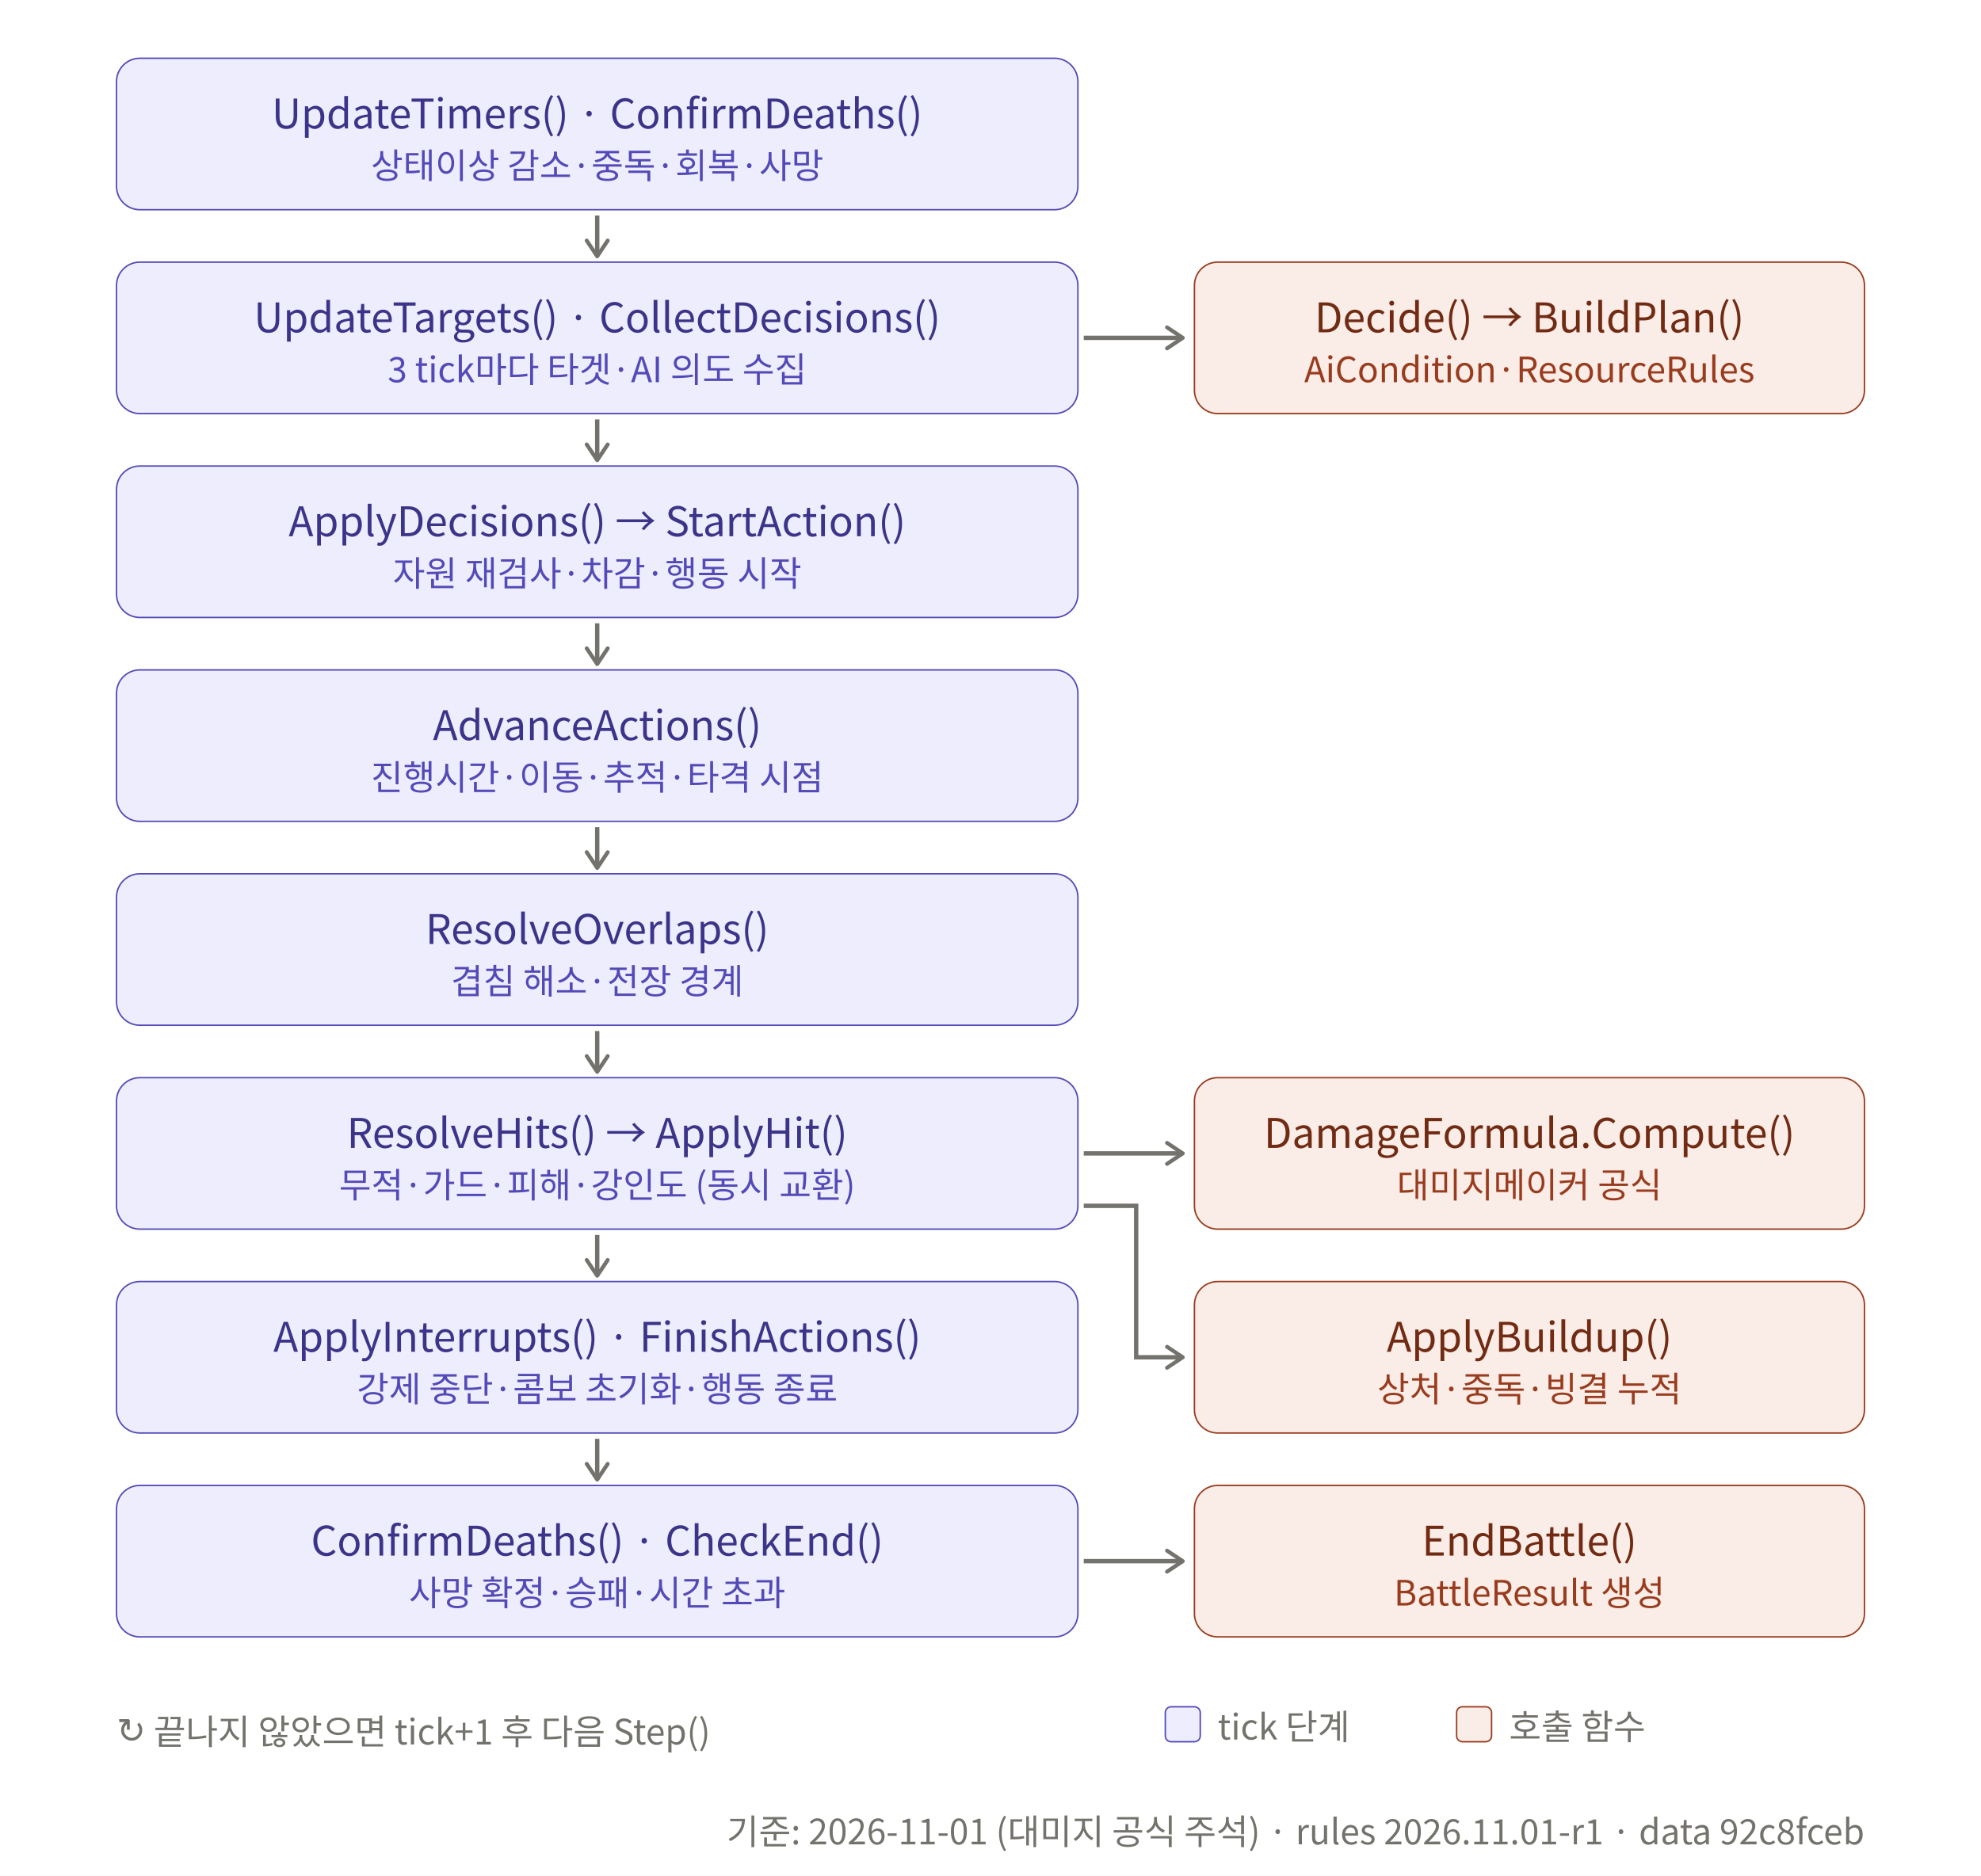
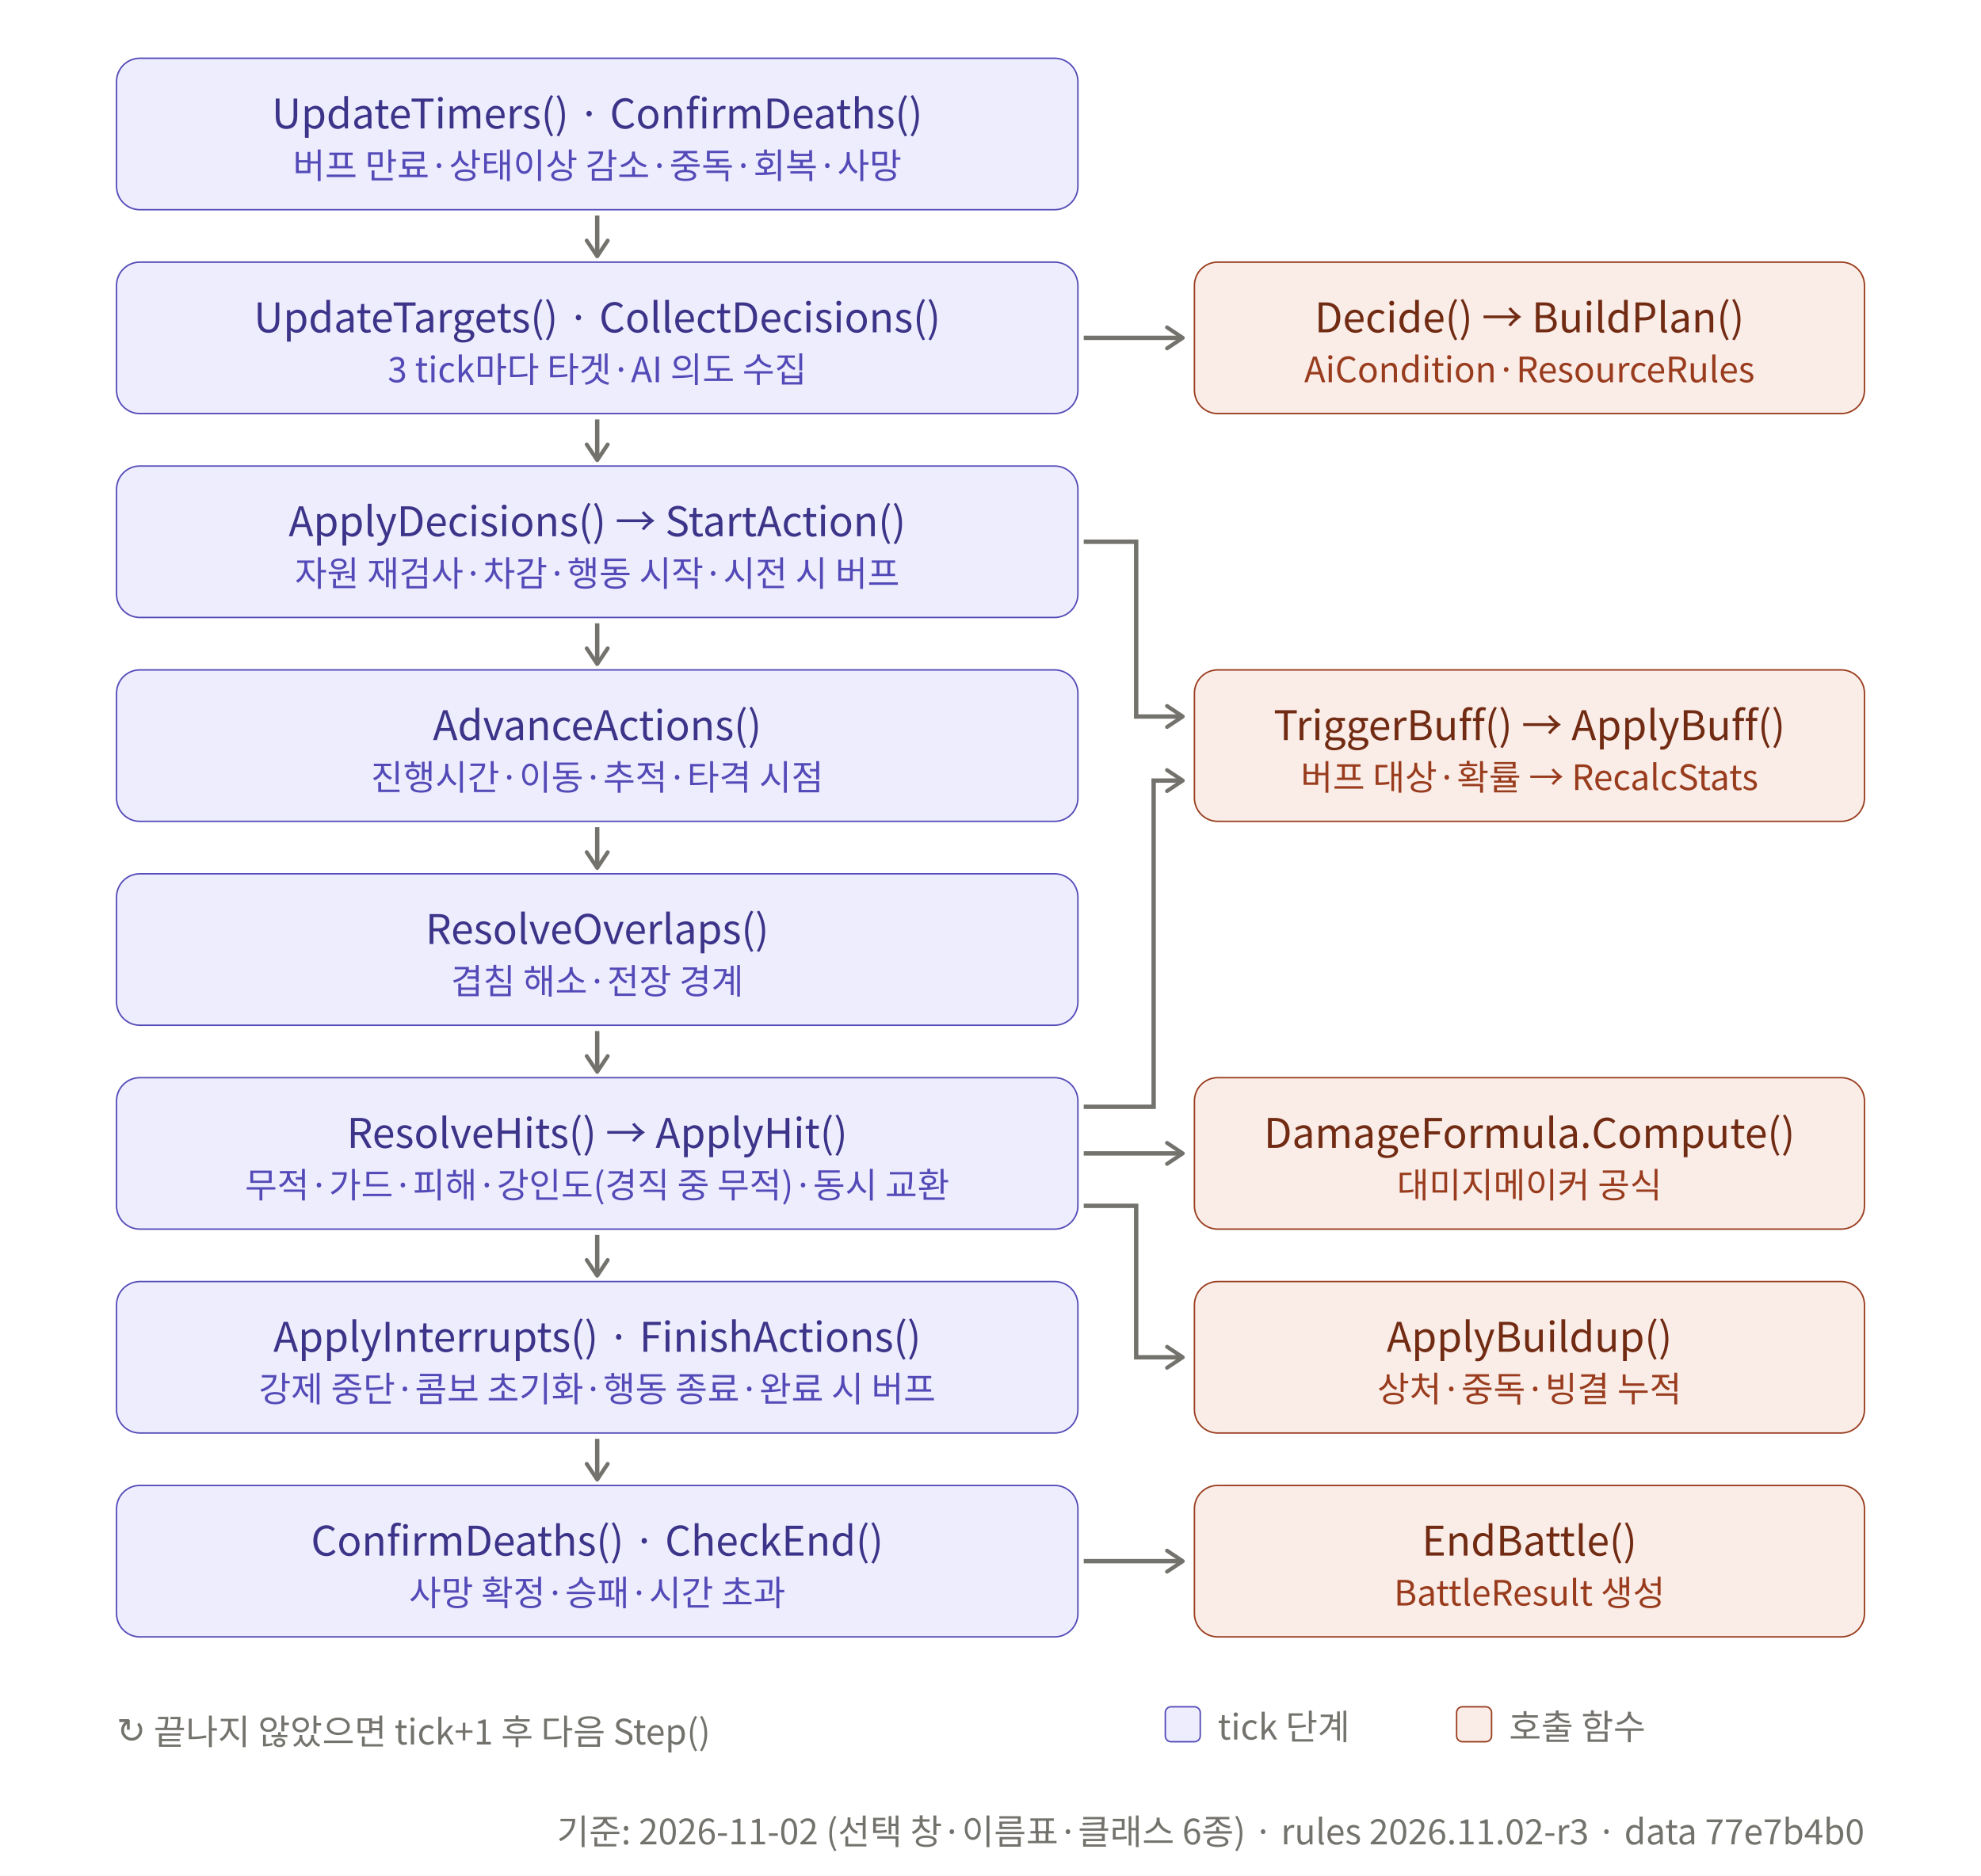
<svg xmlns="http://www.w3.org/2000/svg" width="680" height="644" viewBox="0 0 680 644" role="img">
  <defs>
    <style>
text{font-family:"Malgun Gothic","Apple SD Gothic Neo","Noto Sans CJK KR",sans-serif}
.t{font-size:14px;fill:#3d3d3a}.ts{font-size:12px;fill:#73726c}.th{font-size:14px;font-weight:500;fill:#3d3d3a}
.box{fill:#F8F7F3;stroke:#B4B2A9}.arr{stroke:#73726c;stroke-width:1.5;fill:none}
.c-purple&gt;rect,rect.c-purple{fill:#EEEDFE;stroke:#534AB7}.c-purple&gt;.th{fill:#3C3489}.c-purple&gt;.ts{fill:#534AB7}
.c-teal&gt;rect,rect.c-teal{fill:#E1F5EE;stroke:#0F6E56}.c-teal&gt;.th{fill:#085041}.c-teal&gt;.ts{fill:#0F6E56}
.c-coral&gt;rect,rect.c-coral{fill:#FAECE7;stroke:#993C1D}.c-coral&gt;.th{fill:#712B13}.c-coral&gt;.ts{fill:#993C1D}
</style>
    <marker id="arrow" viewBox="0 0 10 10" refX="8" refY="5" markerWidth="6" markerHeight="6" orient="auto-start-reverse">
      <path d="M2 1L8 5L2 9" fill="none" stroke="context-stroke" stroke-width="1.5" stroke-linecap="round" stroke-linejoin="round" />
    </marker>
  </defs>
  <rect width="680" height="644" fill="#ffffff" />
  <g class="node c-purple">
    <rect x="40" y="20" width="330" height="52" rx="8" stroke-width="0.5" />
    <text class="th" x="205" y="38" text-anchor="middle" dominant-baseline="central">UpdateTimers() · ConfirmDeaths()</text>
-     <text class="ts" x="205" y="56" text-anchor="middle" dominant-baseline="central">상태이상 감소·중독·회복·사망</text>
+     <text class="ts" x="205" y="56" text-anchor="middle" dominant-baseline="central">버프 만료·상태이상 감소·중독·회복·사망</text>
  </g>
  <line x1="205" y1="74" x2="205" y2="88" class="arr" marker-end="url(#arrow)" />
  <g class="node c-purple">
    <rect x="40" y="90" width="330" height="52" rx="8" stroke-width="0.5" />
    <text class="th" x="205" y="108" text-anchor="middle" dominant-baseline="central">UpdateTargets() · CollectDecisions()</text>
    <text class="ts" x="205" y="126" text-anchor="middle" dominant-baseline="central">3 tick마다 타겟·AI 의도 수집</text>
  </g>
  <line x1="372" y1="116" x2="406" y2="116" class="arr" marker-end="url(#arrow)" />
  <g class="node c-coral">
    <rect x="410" y="90" width="230" height="52" rx="8" stroke-width="0.5" />
    <text class="th" x="525" y="108" text-anchor="middle" dominant-baseline="central">Decide() → BuildPlan()</text>
    <text class="ts" x="525" y="126" text-anchor="middle" dominant-baseline="central">AiCondition·ResourceRules</text>
  </g>
  <line x1="205" y1="144" x2="205" y2="158" class="arr" marker-end="url(#arrow)" />
  <g class="node c-purple">
    <rect x="40" y="160" width="330" height="52" rx="8" stroke-width="0.5" />
    <text class="th" x="205" y="178" text-anchor="middle" dominant-baseline="central">ApplyDecisions() → StartAction()</text>
-     <text class="ts" x="205" y="196" text-anchor="middle" dominant-baseline="central">자원 재검사·차감·행동 시작</text>
+     <text class="ts" x="205" y="196" text-anchor="middle" dominant-baseline="central">자원 재검사·차감·행동 시작·시전 시 버프</text>
  </g>
  <line x1="205" y1="214" x2="205" y2="228" class="arr" marker-end="url(#arrow)" />
  <g class="node c-purple">
    <rect x="40" y="230" width="330" height="52" rx="8" stroke-width="0.5" />
    <text class="th" x="205" y="248" text-anchor="middle" dominant-baseline="central">AdvanceActions()</text>
    <text class="ts" x="205" y="266" text-anchor="middle" dominant-baseline="central">진행시간·이동·추적·타격 시점</text>
+   </g>
+   <path d="M372 186 L390 186 L390 246 L406 246" fill="none" class="arr" marker-end="url(#arrow)" />
+   <path d="M372 380 L396 380 L396 268 L406 268" fill="none" class="arr" marker-end="url(#arrow)" />
+   <g class="node c-coral">
+     <rect x="410" y="230" width="230" height="52" rx="8" stroke-width="0.5" />
+     <text class="th" x="525" y="248" text-anchor="middle" dominant-baseline="central">TriggerBuff() → ApplyBuff()</text>
+     <text class="ts" x="525" y="266" text-anchor="middle" dominant-baseline="central">버프 대상·확률 → RecalcStats</text>
  </g>
  <line x1="205" y1="284" x2="205" y2="298" class="arr" marker-end="url(#arrow)" />
  <g class="node c-purple">
    <rect x="40" y="300" width="330" height="52" rx="8" stroke-width="0.5" />
    <text class="th" x="205" y="318" text-anchor="middle" dominant-baseline="central">ResolveOverlaps()</text>
    <text class="ts" x="205" y="336" text-anchor="middle" dominant-baseline="central">겹침 해소·전장 경계</text>
  </g>
  <line x1="205" y1="354" x2="205" y2="368" class="arr" marker-end="url(#arrow)" />
  <g class="node c-purple">
    <rect x="40" y="370" width="330" height="52" rx="8" stroke-width="0.5" />
    <text class="th" x="205" y="388" text-anchor="middle" dominant-baseline="central">ResolveHits() → ApplyHit()</text>
-     <text class="ts" x="205" y="406" text-anchor="middle" dominant-baseline="central">무적·가드·피해·강인도 (동시 교환)</text>
+     <text class="ts" x="205" y="406" text-anchor="middle" dominant-baseline="central">무적·가드·피해·강인도(경직 중 무적)·동시 교환</text>
  </g>
  <line x1="372" y1="396" x2="406" y2="396" class="arr" marker-end="url(#arrow)" />
  <g class="node c-coral">
    <rect x="410" y="370" width="230" height="52" rx="8" stroke-width="0.5" />
    <text class="th" x="525" y="388" text-anchor="middle" dominant-baseline="central">DamageFormula.Compute()</text>
    <text class="ts" x="525" y="406" text-anchor="middle" dominant-baseline="central">대미지메이커 공식</text>
  </g>
  <path d="M372 414 L390 414 L390 466 L406 466" fill="none" class="arr" marker-end="url(#arrow)" />
  <line x1="205" y1="424" x2="205" y2="438" class="arr" marker-end="url(#arrow)" />
  <g class="node c-purple">
    <rect x="40" y="440" width="330" height="52" rx="8" stroke-width="0.5" />
    <text class="th" x="205" y="458" text-anchor="middle" dominant-baseline="central">ApplyInterrupts() · FinishActions()</text>
-     <text class="ts" x="205" y="476" text-anchor="middle" dominant-baseline="central">강제 중단·콤보 초기화·행동 종료</text>
+     <text class="ts" x="205" y="476" text-anchor="middle" dominant-baseline="central">강제 중단·콤보 초기화·행동 종료·완료 시 버프</text>
  </g>
  <g class="node c-coral">
    <rect x="410" y="440" width="230" height="52" rx="8" stroke-width="0.5" />
    <text class="th" x="525" y="458" text-anchor="middle" dominant-baseline="central">ApplyBuildup()</text>
    <text class="ts" x="525" y="476" text-anchor="middle" dominant-baseline="central">상처·중독·빙결 누적</text>
  </g>
  <line x1="205" y1="494" x2="205" y2="508" class="arr" marker-end="url(#arrow)" />
  <g class="node c-purple">
    <rect x="40" y="510" width="330" height="52" rx="8" stroke-width="0.5" />
    <text class="th" x="205" y="528" text-anchor="middle" dominant-baseline="central">ConfirmDeaths() · CheckEnd()</text>
    <text class="ts" x="205" y="546" text-anchor="middle" dominant-baseline="central">사망 확정·승패·시간 초과</text>
  </g>
  <line x1="372" y1="536" x2="406" y2="536" class="arr" marker-end="url(#arrow)" />
  <g class="node c-coral">
    <rect x="410" y="510" width="230" height="52" rx="8" stroke-width="0.5" />
    <text class="th" x="525" y="528" text-anchor="middle" dominant-baseline="central">EndBattle()</text>
    <text class="ts" x="525" y="546" text-anchor="middle" dominant-baseline="central">BattleResult 생성</text>
  </g>
  <text class="ts" x="40" y="592" dominant-baseline="central">↻ 끝나지 않았으면 tick+1 후 다음 Step()</text>
  <rect class="c-purple" x="400" y="586" width="12" height="12" rx="2" stroke-width="0.5" />
  <text class="ts" x="418" y="592" dominant-baseline="central">tick 단계</text>
  <rect class="c-coral" x="500" y="586" width="12" height="12" rx="2" stroke-width="0.5" />
  <text class="ts" x="518" y="592" dominant-baseline="central">호출 함수</text>
-   <text class="ts" x="640" y="628" text-anchor="end" dominant-baseline="central">기준: 2026-11-01 (대미지 공식 주석) · rules 2026.11.01-r1 · data 92c8fceb</text>
+   <text class="ts" x="640" y="628" text-anchor="end" dominant-baseline="central">기준: 2026-11-02 (선택 창·이름표·클래스 6종) · rules 2026.11.02-r3 · data 77e7b4b0</text>
</svg>
